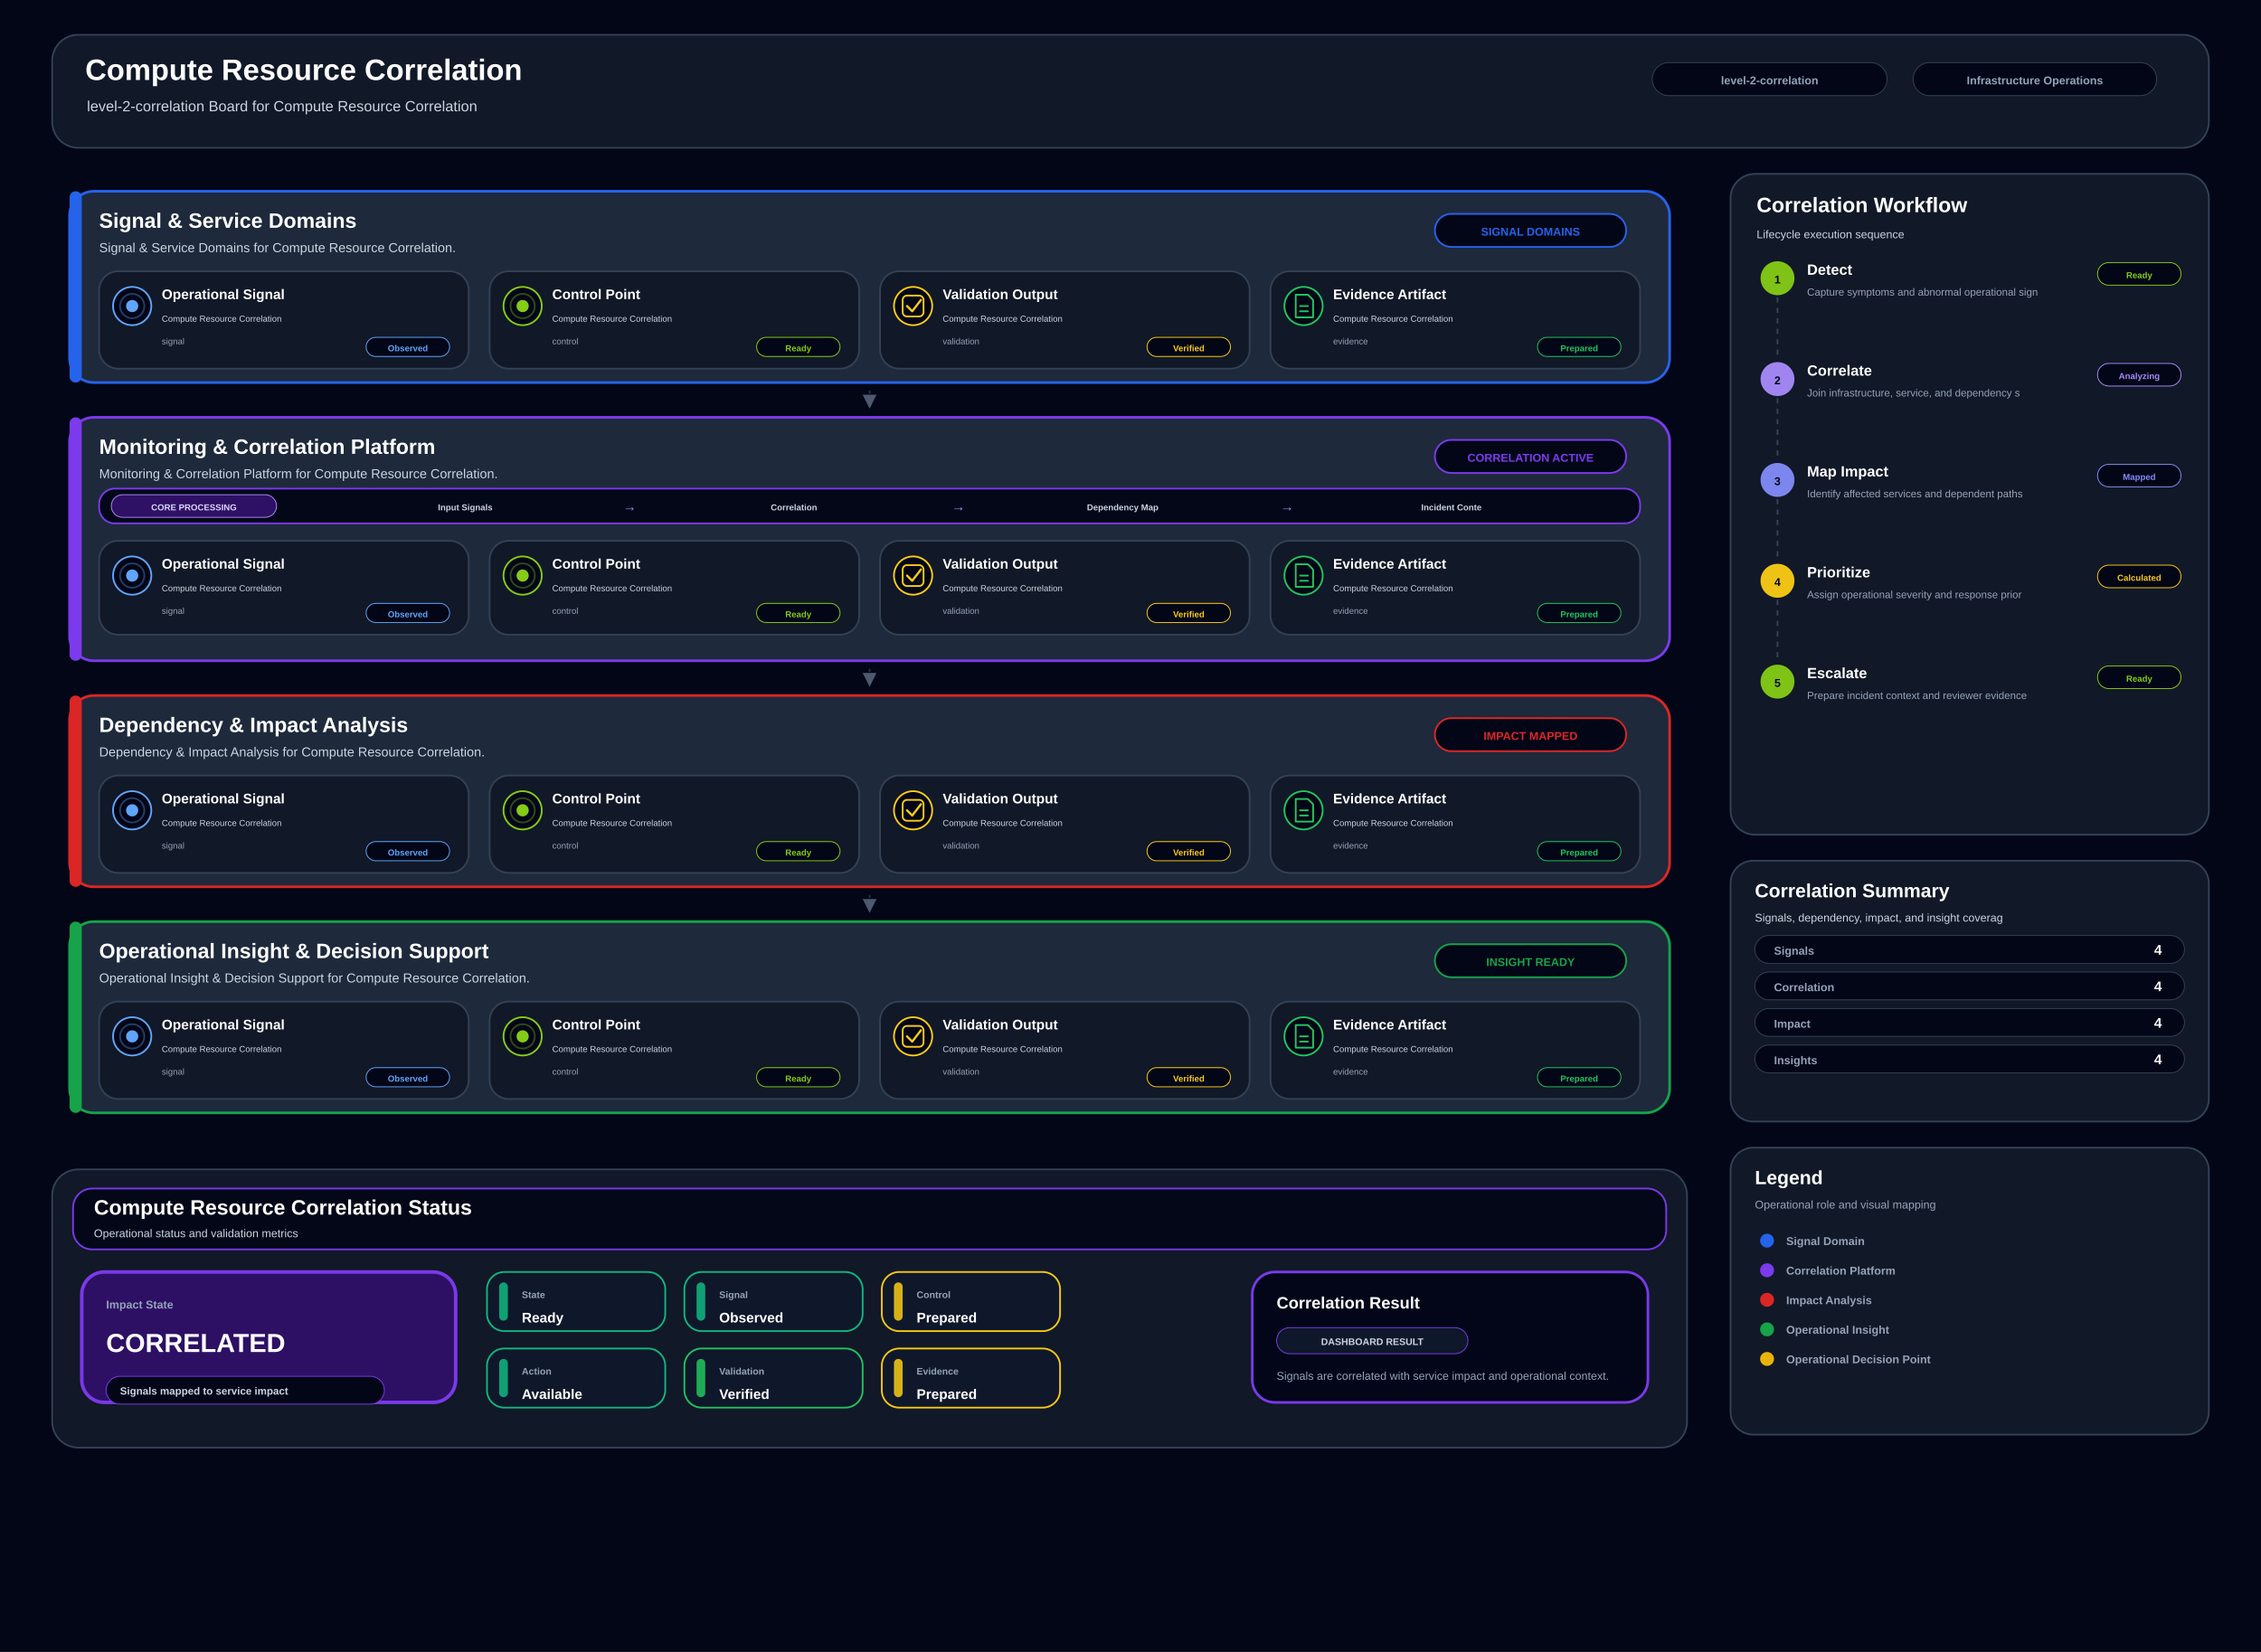
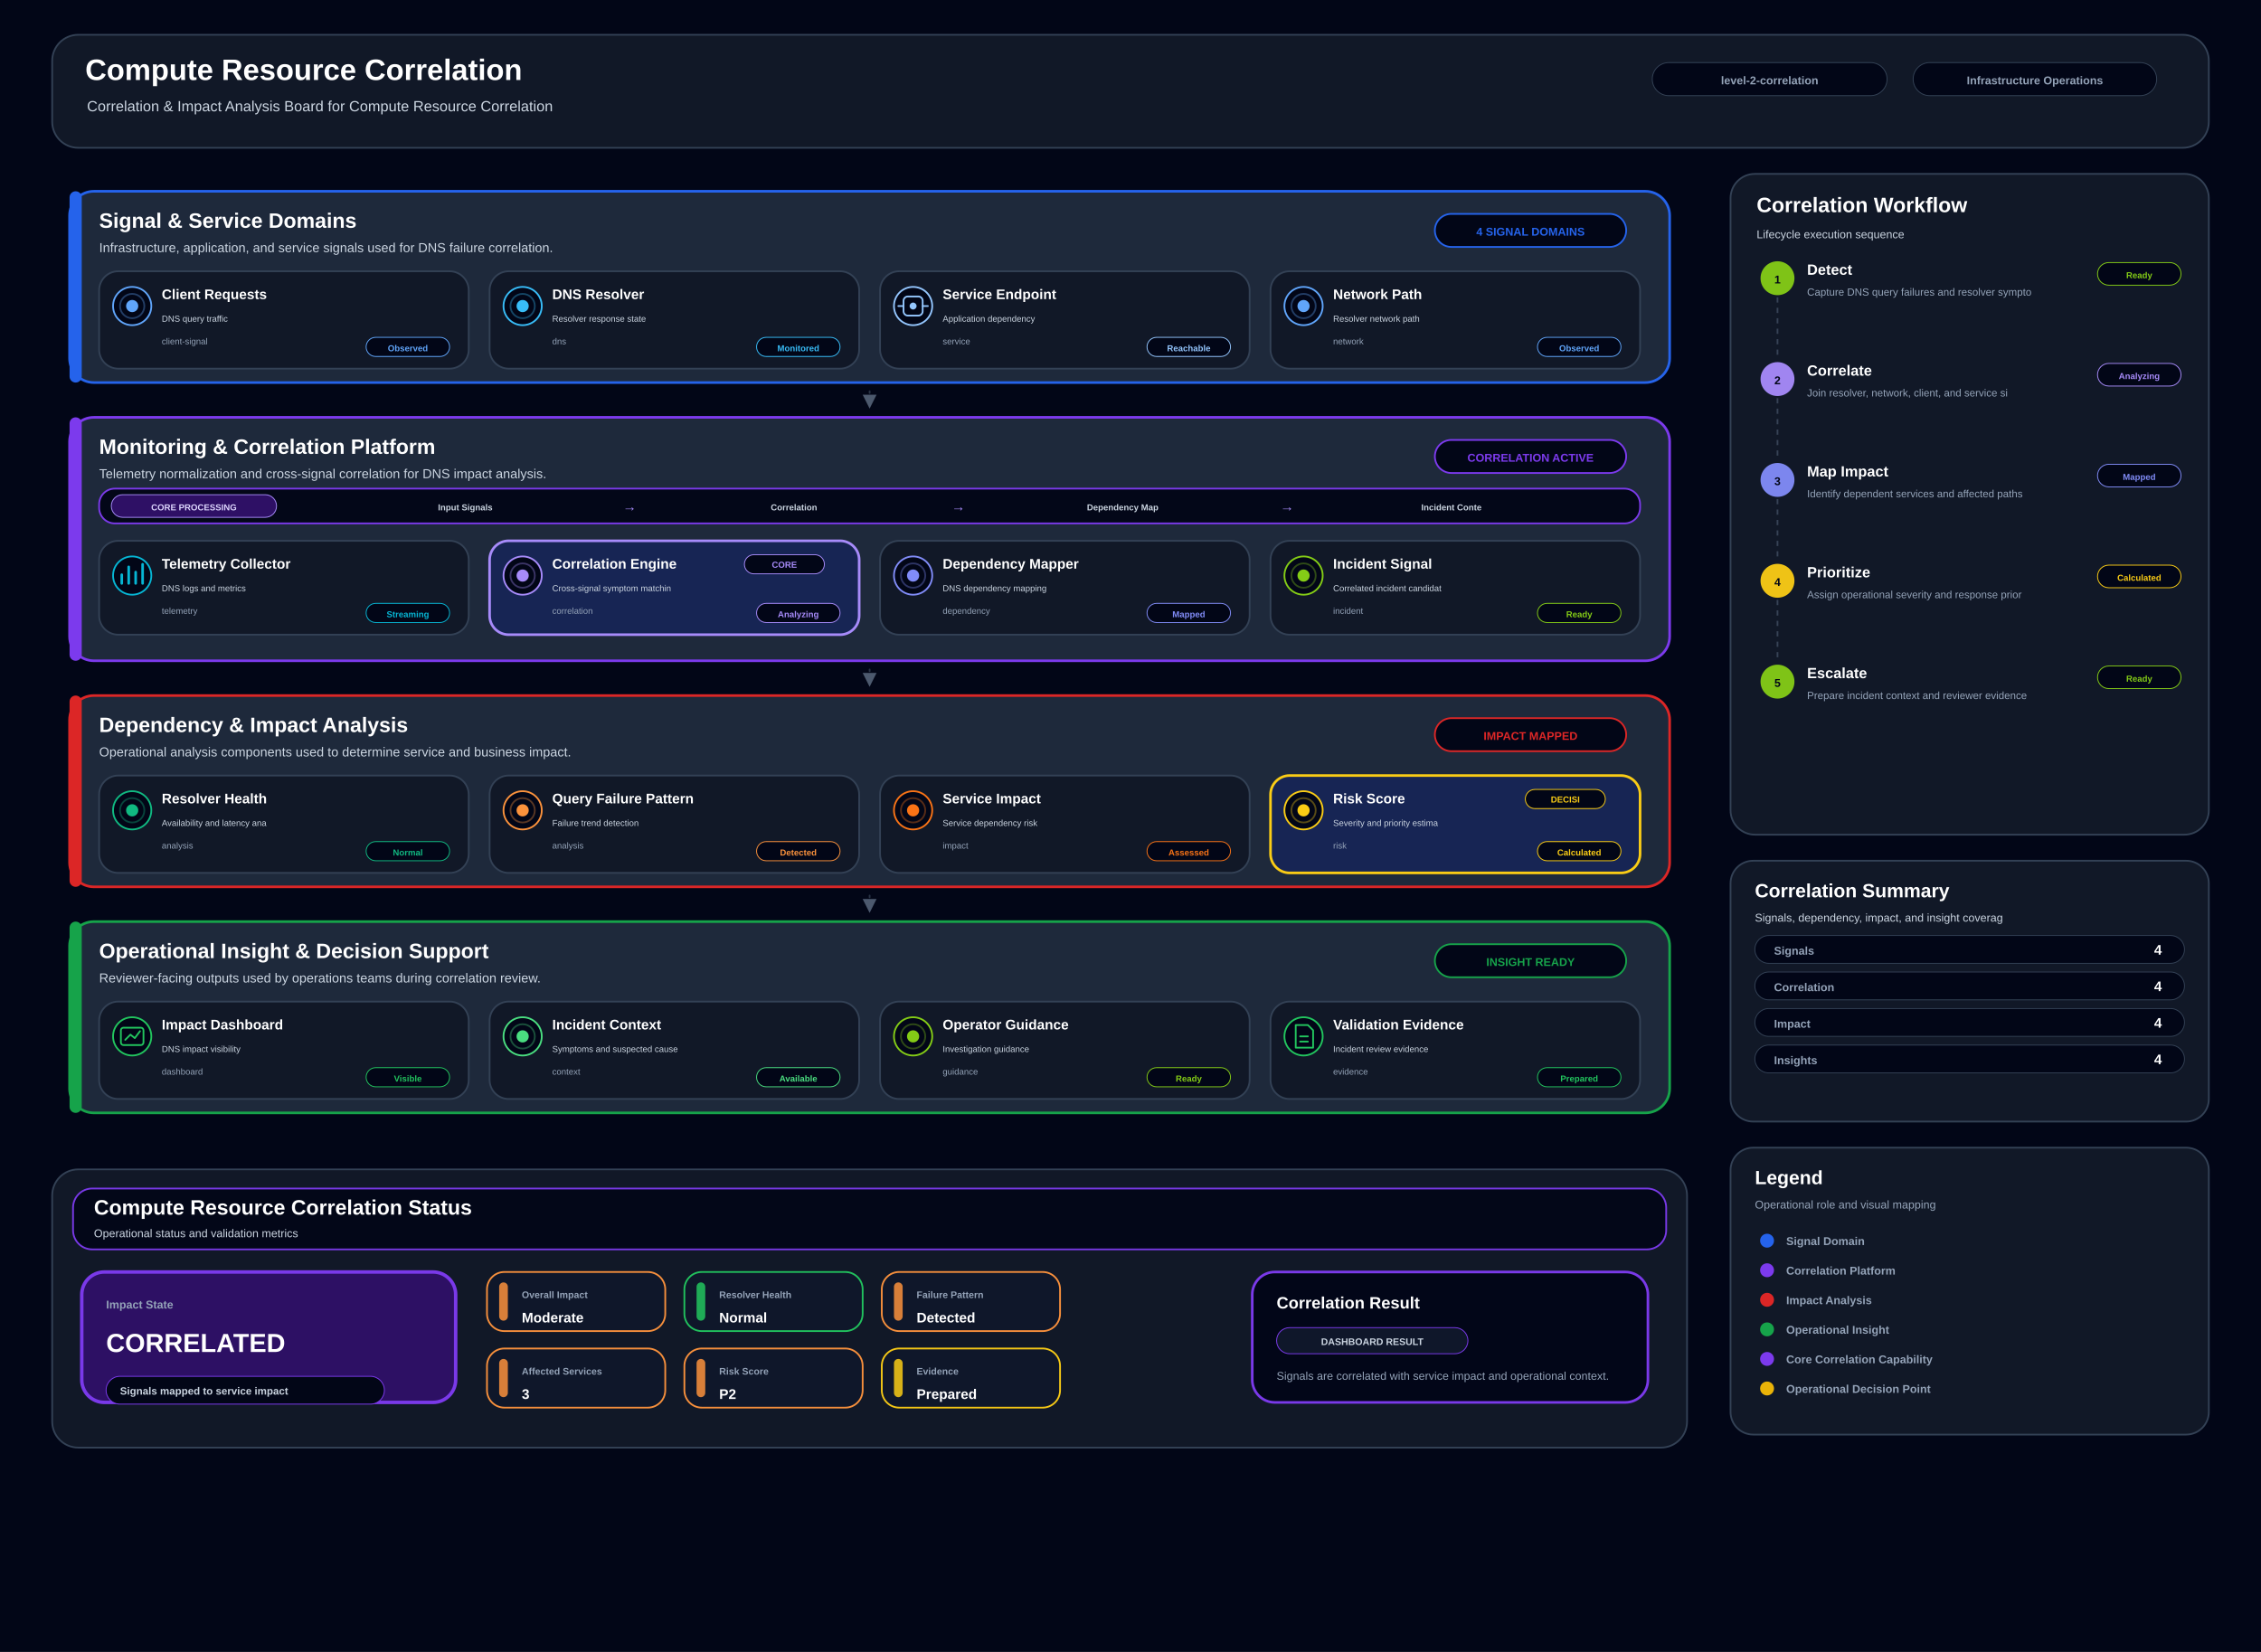
<svg xmlns="http://www.w3.org/2000/svg" width="2600" height="1900" viewBox="0 0 2600 1900" font-family="Arial, Helvetica, sans-serif">
  <style>text { font-family: Arial, Helvetica, sans-serif; letter-spacing: normal; word-spacing: normal; text-rendering: optimizeLegibility; font-kerning: normal; }</style>
  <style>text { font-family: Arial, Helvetica, sans-serif; letter-spacing: normal; word-spacing: normal; text-rendering: optimizeLegibility; font-kerning: normal; }</style>
  <rect width="2600" height="1900" fill="#020617" />
  <rect x="60" y="40" width="2480" height="130" rx="30" fill="#111827" stroke="#334155" stroke-width="2" />
  <text x="98" y="92" fill="#ffffff" font-size="34" font-weight="bold">Compute Resource Correlation</text>
-   <text x="100" y="128" fill="#cbd5e1" font-size="17">level-2-correlation Board for Compute Resource Correlation</text>
+   <text x="100" y="128" fill="#cbd5e1" font-size="17">Correlation &amp; Impact Analysis Board for Compute Resource Correlation</text>
  <rect x="1900" y="72" width="270" height="38" rx="19" fill="#020617" stroke="#334155" stroke-width="1" />
  <text x="2035" y="97" fill="#94a3b8" font-size="13" text-anchor="middle" font-weight="bold">level-2-correlation</text>
  <rect x="2200" y="72" width="280" height="38" rx="19" fill="#020617" stroke="#334155" stroke-width="1" />
  <text x="2340" y="97" fill="#94a3b8" font-size="13" text-anchor="middle" font-weight="bold">Infrastructure Operations</text>
  <rect x="80" y="220" width="1840" height="220" rx="28" fill="#1e293b" stroke="#2563eb" stroke-width="3" />
  <rect x="80" y="220" width="14" height="220" rx="7" fill="#2563eb" />
  <text x="114" y="262" fill="#ffffff" font-size="24" font-weight="bold">Signal &amp; Service Domains</text>
-   <text x="114" y="290" fill="#cbd5e1" font-size="15">Signal &amp; Service Domains for Compute Resource Correlation.</text>
+   <text x="114" y="290" fill="#cbd5e1" font-size="15">Infrastructure, application, and service signals used for DNS failure correlation.</text>
  <rect x="1650" y="246" width="220" height="38" rx="19" fill="#020617" stroke="#2563eb" stroke-width="2" />
-   <text x="1760" y="271" fill="#2563eb" font-size="13" text-anchor="middle" font-weight="bold">SIGNAL DOMAINS</text>
+   <text x="1760" y="271" fill="#2563eb" font-size="13" text-anchor="middle" font-weight="bold">4 SIGNAL DOMAINS</text>
  <rect x="114" y="312" width="425" height="112" rx="22" fill="#111827" stroke="#334155" stroke-width="2" />
  <circle cx="152" cy="352" r="22" fill="#020617" stroke="#60a5fa" stroke-width="2" />
  <circle cx="152" cy="352" r="7" fill="#60a5fa" />
  <circle cx="152" cy="352" r="14" fill="none" stroke="#60a5fa" stroke-width="2" opacity="0.35" />
-   <text x="186" y="344" fill="#ffffff" font-size="16" font-weight="bold">Operational Signal</text>
-   <text x="186" y="370" fill="#cbd5e1" font-size="10">Compute Resource Correlation</text>
-   <text x="186" y="396" fill="#94a3b8" font-size="10">signal</text>
+   <text x="186" y="344" fill="#ffffff" font-size="16" font-weight="bold">Client Requests</text>
+   <text x="186" y="370" fill="#cbd5e1" font-size="10">DNS query traffic</text>
+   <text x="186" y="396" fill="#94a3b8" font-size="10">client-signal</text>
  <rect x="421" y="388" width="96" height="22" rx="11" fill="#020617" stroke="#60a5fa" stroke-width="1" />
  <text x="469" y="404" fill="#60a5fa" font-size="10" text-anchor="middle" font-weight="bold">Observed</text>
  <rect x="563" y="312" width="425" height="112" rx="22" fill="#111827" stroke="#334155" stroke-width="2" />
-   <circle cx="601" cy="352" r="22" fill="#020617" stroke="#84cc16" stroke-width="2" />
-   <circle cx="601" cy="352" r="7" fill="#84cc16" />
-   <circle cx="601" cy="352" r="14" fill="none" stroke="#84cc16" stroke-width="2" opacity="0.35" />
-   <text x="635" y="344" fill="#ffffff" font-size="16" font-weight="bold">Control Point</text>
-   <text x="635" y="370" fill="#cbd5e1" font-size="10">Compute Resource Correlation</text>
-   <text x="635" y="396" fill="#94a3b8" font-size="10">control</text>
-   <rect x="870" y="388" width="96" height="22" rx="11" fill="#020617" stroke="#84cc16" stroke-width="1" />
-   <text x="918" y="404" fill="#84cc16" font-size="10" text-anchor="middle" font-weight="bold">Ready</text>
+   <circle cx="601" cy="352" r="22" fill="#020617" stroke="#38bdf8" stroke-width="2" />
+   <circle cx="601" cy="352" r="7" fill="#38bdf8" />
+   <circle cx="601" cy="352" r="14" fill="none" stroke="#38bdf8" stroke-width="2" opacity="0.35" />
+   <text x="635" y="344" fill="#ffffff" font-size="16" font-weight="bold">DNS Resolver</text>
+   <text x="635" y="370" fill="#cbd5e1" font-size="10">Resolver response state</text>
+   <text x="635" y="396" fill="#94a3b8" font-size="10">dns</text>
+   <rect x="870" y="388" width="96" height="22" rx="11" fill="#020617" stroke="#38bdf8" stroke-width="1" />
+   <text x="918" y="404" fill="#38bdf8" font-size="10" text-anchor="middle" font-weight="bold">Monitored</text>
  <rect x="1012" y="312" width="425" height="112" rx="22" fill="#111827" stroke="#334155" stroke-width="2" />
-   <circle cx="1050" cy="352" r="22" fill="#020617" stroke="#facc15" stroke-width="2" />
-   <rect x="1038" y="340" width="24" height="24" rx="5" fill="none" stroke="#facc15" stroke-width="2" />
-   <polyline points="1043,352 1049,358 1059,345" fill="none" stroke="#facc15" stroke-width="2.5" stroke-linecap="round" stroke-linejoin="round" />
-   <text x="1084" y="344" fill="#ffffff" font-size="16" font-weight="bold">Validation Output</text>
-   <text x="1084" y="370" fill="#cbd5e1" font-size="10">Compute Resource Correlation</text>
-   <text x="1084" y="396" fill="#94a3b8" font-size="10">validation</text>
-   <rect x="1319" y="388" width="96" height="22" rx="11" fill="#020617" stroke="#facc15" stroke-width="1" />
-   <text x="1367" y="404" fill="#facc15" font-size="10" text-anchor="middle" font-weight="bold">Verified</text>
+   <circle cx="1050" cy="352" r="22" fill="#020617" stroke="#93c5fd" stroke-width="2" />
+   <rect x="1039" y="341" width="22" height="22" rx="5" fill="none" stroke="#93c5fd" stroke-width="2" />
+   <circle cx="1050" cy="352" r="4" fill="#93c5fd" />
+   <line x1="1033" y1="352" x2="1039" y2="352" stroke="#93c5fd" stroke-width="2" stroke-linecap="round" />
+   <line x1="1061" y1="352" x2="1067" y2="352" stroke="#93c5fd" stroke-width="2" stroke-linecap="round" />
+   <text x="1084" y="344" fill="#ffffff" font-size="16" font-weight="bold">Service Endpoint</text>
+   <text x="1084" y="370" fill="#cbd5e1" font-size="10">Application dependency</text>
+   <text x="1084" y="396" fill="#94a3b8" font-size="10">service</text>
+   <rect x="1319" y="388" width="96" height="22" rx="11" fill="#020617" stroke="#93c5fd" stroke-width="1" />
+   <text x="1367" y="404" fill="#93c5fd" font-size="10" text-anchor="middle" font-weight="bold">Reachable</text>
  <rect x="1461" y="312" width="425" height="112" rx="22" fill="#111827" stroke="#334155" stroke-width="2" />
-   <circle cx="1499" cy="352" r="22" fill="#020617" stroke="#22c55e" stroke-width="2" />
-   <polygon points="1490,339 1504,339 1510,345 1510,365 1490,365" fill="none" stroke="#22c55e" stroke-width="2" stroke-linejoin="round" />
-   <line x1="1495" y1="352" x2="1504" y2="352" stroke="#22c55e" stroke-width="2" stroke-linecap="round" />
-   <line x1="1495" y1="358" x2="1504" y2="358" stroke="#22c55e" stroke-width="2" stroke-linecap="round" />
-   <text x="1533" y="344" fill="#ffffff" font-size="16" font-weight="bold">Evidence Artifact</text>
-   <text x="1533" y="370" fill="#cbd5e1" font-size="10">Compute Resource Correlation</text>
-   <text x="1533" y="396" fill="#94a3b8" font-size="10">evidence</text>
-   <rect x="1768" y="388" width="96" height="22" rx="11" fill="#020617" stroke="#22c55e" stroke-width="1" />
-   <text x="1816" y="404" fill="#22c55e" font-size="10" text-anchor="middle" font-weight="bold">Prepared</text>
+   <circle cx="1499" cy="352" r="22" fill="#020617" stroke="#60a5fa" stroke-width="2" />
+   <circle cx="1499" cy="352" r="7" fill="#60a5fa" />
+   <circle cx="1499" cy="352" r="14" fill="none" stroke="#60a5fa" stroke-width="2" opacity="0.35" />
+   <text x="1533" y="344" fill="#ffffff" font-size="16" font-weight="bold">Network Path</text>
+   <text x="1533" y="370" fill="#cbd5e1" font-size="10">Resolver network path</text>
+   <text x="1533" y="396" fill="#94a3b8" font-size="10">network</text>
+   <rect x="1768" y="388" width="96" height="22" rx="11" fill="#020617" stroke="#60a5fa" stroke-width="1" />
+   <text x="1816" y="404" fill="#60a5fa" font-size="10" text-anchor="middle" font-weight="bold">Observed</text>
  <rect x="80" y="480" width="1840" height="280" rx="28" fill="#1e293b" stroke="#7c3aed" stroke-width="3" />
  <rect x="80" y="480" width="14" height="280" rx="7" fill="#7c3aed" />
  <text x="114" y="522" fill="#ffffff" font-size="24" font-weight="bold">Monitoring &amp; Correlation Platform</text>
-   <text x="114" y="550" fill="#cbd5e1" font-size="15">Monitoring &amp; Correlation Platform for Compute Resource Correlation.</text>
+   <text x="114" y="550" fill="#cbd5e1" font-size="15">Telemetry normalization and cross-signal correlation for DNS impact analysis.</text>
  <rect x="1650" y="506" width="220" height="38" rx="19" fill="#020617" stroke="#7c3aed" stroke-width="2" />
  <text x="1760" y="531" fill="#7c3aed" font-size="13" text-anchor="middle" font-weight="bold">CORRELATION ACTIVE</text>
  <rect x="114" y="562" width="1772" height="40" rx="18" fill="#020617" stroke="#7c3aed" stroke-width="2" opacity="0.98" />
  <rect x="128" y="569" width="190" height="26" rx="13" fill="#2e1065" stroke="#a78bfa" stroke-width="1" />
  <text x="223.0" y="587" fill="#ddd6fe" font-size="10" text-anchor="middle" font-weight="bold">CORE PROCESSING</text>
  <text x="535.0" y="587" fill="#cbd5e1" font-size="10" text-anchor="middle" font-weight="bold">Input Signals</text>
  <text x="724.0" y="588" fill="#a78bfa" font-size="16" text-anchor="middle" font-weight="bold">→</text>
  <text x="913.0" y="587" fill="#cbd5e1" font-size="10" text-anchor="middle" font-weight="bold">Correlation</text>
  <text x="1102.0" y="588" fill="#a78bfa" font-size="16" text-anchor="middle" font-weight="bold">→</text>
  <text x="1291.0" y="587" fill="#cbd5e1" font-size="10" text-anchor="middle" font-weight="bold">Dependency Map</text>
  <text x="1480.0" y="588" fill="#a78bfa" font-size="16" text-anchor="middle" font-weight="bold">→</text>
  <text x="1669.0" y="587" fill="#cbd5e1" font-size="10" text-anchor="middle" font-weight="bold">Incident Conte</text>
  <rect x="114" y="622" width="425" height="108" rx="22" fill="#111827" stroke="#334155" stroke-width="2" />
-   <circle cx="152" cy="662" r="22" fill="#020617" stroke="#60a5fa" stroke-width="2" />
-   <circle cx="152" cy="662" r="7" fill="#60a5fa" />
-   <circle cx="152" cy="662" r="14" fill="none" stroke="#60a5fa" stroke-width="2" opacity="0.35" />
-   <text x="186" y="654" fill="#ffffff" font-size="16" font-weight="bold">Operational Signal</text>
-   <text x="186" y="680" fill="#cbd5e1" font-size="10">Compute Resource Correlation</text>
-   <text x="186" y="706" fill="#94a3b8" font-size="10">signal</text>
-   <rect x="421" y="694" width="96" height="22" rx="11" fill="#020617" stroke="#60a5fa" stroke-width="1" />
-   <text x="469" y="710" fill="#60a5fa" font-size="10" text-anchor="middle" font-weight="bold">Observed</text>
-   <rect x="563" y="622" width="425" height="108" rx="22" fill="#111827" stroke="#334155" stroke-width="2" />
-   <circle cx="601" cy="662" r="22" fill="#020617" stroke="#84cc16" stroke-width="2" />
-   <circle cx="601" cy="662" r="7" fill="#84cc16" />
-   <circle cx="601" cy="662" r="14" fill="none" stroke="#84cc16" stroke-width="2" opacity="0.35" />
-   <text x="635" y="654" fill="#ffffff" font-size="16" font-weight="bold">Control Point</text>
-   <text x="635" y="680" fill="#cbd5e1" font-size="10">Compute Resource Correlation</text>
-   <text x="635" y="706" fill="#94a3b8" font-size="10">control</text>
-   <rect x="870" y="694" width="96" height="22" rx="11" fill="#020617" stroke="#84cc16" stroke-width="1" />
-   <text x="918" y="710" fill="#84cc16" font-size="10" text-anchor="middle" font-weight="bold">Ready</text>
+   <circle cx="152" cy="662" r="22" fill="#020617" stroke="#06b6d4" stroke-width="2" />
+   <line x1="140" y1="671" x2="140" y2="661" stroke="#06b6d4" stroke-width="3" stroke-linecap="round" />
+   <line x1="148" y1="671" x2="148" y2="652" stroke="#06b6d4" stroke-width="3" stroke-linecap="round" />
+   <line x1="156" y1="671" x2="156" y2="658" stroke="#06b6d4" stroke-width="3" stroke-linecap="round" />
+   <line x1="164" y1="671" x2="164" y2="649" stroke="#06b6d4" stroke-width="3" stroke-linecap="round" />
+   <text x="186" y="654" fill="#ffffff" font-size="16" font-weight="bold">Telemetry Collector</text>
+   <text x="186" y="680" fill="#cbd5e1" font-size="10">DNS logs and metrics</text>
+   <text x="186" y="706" fill="#94a3b8" font-size="10">telemetry</text>
+   <rect x="421" y="694" width="96" height="22" rx="11" fill="#020617" stroke="#06b6d4" stroke-width="1" />
+   <text x="469" y="710" fill="#06b6d4" font-size="10" text-anchor="middle" font-weight="bold">Streaming</text>
+   <rect x="563" y="622" width="425" height="108" rx="22" fill="#172554" stroke="#a78bfa" stroke-width="3" />
+   <circle cx="601" cy="662" r="22" fill="#020617" stroke="#a78bfa" stroke-width="2" />
+   <circle cx="601" cy="662" r="7" fill="#a78bfa" />
+   <circle cx="601" cy="662" r="14" fill="none" stroke="#a78bfa" stroke-width="2" opacity="0.35" />
+   <text x="635" y="654" fill="#ffffff" font-size="16" font-weight="bold">Correlation Engine</text>
+   <text x="635" y="680" fill="#cbd5e1" font-size="10">Cross-signal symptom matchin</text>
+   <text x="635" y="706" fill="#94a3b8" font-size="10">correlation</text>
+   <rect x="870" y="694" width="96" height="22" rx="11" fill="#020617" stroke="#a78bfa" stroke-width="1" />
+   <text x="918" y="710" fill="#a78bfa" font-size="10" text-anchor="middle" font-weight="bold">Analyzing</text>
+   <rect x="856" y="638" width="92" height="22" rx="11" fill="#020617" stroke="#a78bfa" stroke-width="1" />
+   <text x="902" y="653" fill="#a78bfa" font-size="10" text-anchor="middle" font-weight="bold">CORE</text>
  <rect x="1012" y="622" width="425" height="108" rx="22" fill="#111827" stroke="#334155" stroke-width="2" />
-   <circle cx="1050" cy="662" r="22" fill="#020617" stroke="#facc15" stroke-width="2" />
-   <rect x="1038" y="650" width="24" height="24" rx="5" fill="none" stroke="#facc15" stroke-width="2" />
-   <polyline points="1043,662 1049,668 1059,655" fill="none" stroke="#facc15" stroke-width="2.5" stroke-linecap="round" stroke-linejoin="round" />
-   <text x="1084" y="654" fill="#ffffff" font-size="16" font-weight="bold">Validation Output</text>
-   <text x="1084" y="680" fill="#cbd5e1" font-size="10">Compute Resource Correlation</text>
-   <text x="1084" y="706" fill="#94a3b8" font-size="10">validation</text>
-   <rect x="1319" y="694" width="96" height="22" rx="11" fill="#020617" stroke="#facc15" stroke-width="1" />
-   <text x="1367" y="710" fill="#facc15" font-size="10" text-anchor="middle" font-weight="bold">Verified</text>
+   <circle cx="1050" cy="662" r="22" fill="#020617" stroke="#818cf8" stroke-width="2" />
+   <circle cx="1050" cy="662" r="7" fill="#818cf8" />
+   <circle cx="1050" cy="662" r="14" fill="none" stroke="#818cf8" stroke-width="2" opacity="0.35" />
+   <text x="1084" y="654" fill="#ffffff" font-size="16" font-weight="bold">Dependency Mapper</text>
+   <text x="1084" y="680" fill="#cbd5e1" font-size="10">DNS dependency mapping</text>
+   <text x="1084" y="706" fill="#94a3b8" font-size="10">dependency</text>
+   <rect x="1319" y="694" width="96" height="22" rx="11" fill="#020617" stroke="#818cf8" stroke-width="1" />
+   <text x="1367" y="710" fill="#818cf8" font-size="10" text-anchor="middle" font-weight="bold">Mapped</text>
  <rect x="1461" y="622" width="425" height="108" rx="22" fill="#111827" stroke="#334155" stroke-width="2" />
-   <circle cx="1499" cy="662" r="22" fill="#020617" stroke="#22c55e" stroke-width="2" />
-   <polygon points="1490,649 1504,649 1510,655 1510,675 1490,675" fill="none" stroke="#22c55e" stroke-width="2" stroke-linejoin="round" />
-   <line x1="1495" y1="662" x2="1504" y2="662" stroke="#22c55e" stroke-width="2" stroke-linecap="round" />
-   <line x1="1495" y1="668" x2="1504" y2="668" stroke="#22c55e" stroke-width="2" stroke-linecap="round" />
-   <text x="1533" y="654" fill="#ffffff" font-size="16" font-weight="bold">Evidence Artifact</text>
-   <text x="1533" y="680" fill="#cbd5e1" font-size="10">Compute Resource Correlation</text>
-   <text x="1533" y="706" fill="#94a3b8" font-size="10">evidence</text>
-   <rect x="1768" y="694" width="96" height="22" rx="11" fill="#020617" stroke="#22c55e" stroke-width="1" />
-   <text x="1816" y="710" fill="#22c55e" font-size="10" text-anchor="middle" font-weight="bold">Prepared</text>
+   <circle cx="1499" cy="662" r="22" fill="#020617" stroke="#84cc16" stroke-width="2" />
+   <circle cx="1499" cy="662" r="7" fill="#84cc16" />
+   <circle cx="1499" cy="662" r="14" fill="none" stroke="#84cc16" stroke-width="2" opacity="0.35" />
+   <text x="1533" y="654" fill="#ffffff" font-size="16" font-weight="bold">Incident Signal</text>
+   <text x="1533" y="680" fill="#cbd5e1" font-size="10">Correlated incident candidat</text>
+   <text x="1533" y="706" fill="#94a3b8" font-size="10">incident</text>
+   <rect x="1768" y="694" width="96" height="22" rx="11" fill="#020617" stroke="#84cc16" stroke-width="1" />
+   <text x="1816" y="710" fill="#84cc16" font-size="10" text-anchor="middle" font-weight="bold">Ready</text>
  <rect x="80" y="800" width="1840" height="220" rx="28" fill="#1e293b" stroke="#dc2626" stroke-width="3" />
  <rect x="80" y="800" width="14" height="220" rx="7" fill="#dc2626" />
  <text x="114" y="842" fill="#ffffff" font-size="24" font-weight="bold">Dependency &amp; Impact Analysis</text>
-   <text x="114" y="870" fill="#cbd5e1" font-size="15">Dependency &amp; Impact Analysis for Compute Resource Correlation.</text>
+   <text x="114" y="870" fill="#cbd5e1" font-size="15">Operational analysis components used to determine service and business impact.</text>
  <rect x="1650" y="826" width="220" height="38" rx="19" fill="#020617" stroke="#dc2626" stroke-width="2" />
  <text x="1760" y="851" fill="#dc2626" font-size="13" text-anchor="middle" font-weight="bold">IMPACT MAPPED</text>
  <rect x="114" y="892" width="425" height="112" rx="22" fill="#111827" stroke="#334155" stroke-width="2" />
-   <circle cx="152" cy="932" r="22" fill="#020617" stroke="#60a5fa" stroke-width="2" />
-   <circle cx="152" cy="932" r="7" fill="#60a5fa" />
-   <circle cx="152" cy="932" r="14" fill="none" stroke="#60a5fa" stroke-width="2" opacity="0.35" />
-   <text x="186" y="924" fill="#ffffff" font-size="16" font-weight="bold">Operational Signal</text>
-   <text x="186" y="950" fill="#cbd5e1" font-size="10">Compute Resource Correlation</text>
-   <text x="186" y="976" fill="#94a3b8" font-size="10">signal</text>
-   <rect x="421" y="968" width="96" height="22" rx="11" fill="#020617" stroke="#60a5fa" stroke-width="1" />
-   <text x="469" y="984" fill="#60a5fa" font-size="10" text-anchor="middle" font-weight="bold">Observed</text>
+   <circle cx="152" cy="932" r="22" fill="#020617" stroke="#10b981" stroke-width="2" />
+   <circle cx="152" cy="932" r="7" fill="#10b981" />
+   <circle cx="152" cy="932" r="14" fill="none" stroke="#10b981" stroke-width="2" opacity="0.35" />
+   <text x="186" y="924" fill="#ffffff" font-size="16" font-weight="bold">Resolver Health</text>
+   <text x="186" y="950" fill="#cbd5e1" font-size="10">Availability and latency ana</text>
+   <text x="186" y="976" fill="#94a3b8" font-size="10">analysis</text>
+   <rect x="421" y="968" width="96" height="22" rx="11" fill="#020617" stroke="#10b981" stroke-width="1" />
+   <text x="469" y="984" fill="#10b981" font-size="10" text-anchor="middle" font-weight="bold">Normal</text>
  <rect x="563" y="892" width="425" height="112" rx="22" fill="#111827" stroke="#334155" stroke-width="2" />
-   <circle cx="601" cy="932" r="22" fill="#020617" stroke="#84cc16" stroke-width="2" />
-   <circle cx="601" cy="932" r="7" fill="#84cc16" />
-   <circle cx="601" cy="932" r="14" fill="none" stroke="#84cc16" stroke-width="2" opacity="0.35" />
-   <text x="635" y="924" fill="#ffffff" font-size="16" font-weight="bold">Control Point</text>
-   <text x="635" y="950" fill="#cbd5e1" font-size="10">Compute Resource Correlation</text>
-   <text x="635" y="976" fill="#94a3b8" font-size="10">control</text>
-   <rect x="870" y="968" width="96" height="22" rx="11" fill="#020617" stroke="#84cc16" stroke-width="1" />
-   <text x="918" y="984" fill="#84cc16" font-size="10" text-anchor="middle" font-weight="bold">Ready</text>
+   <circle cx="601" cy="932" r="22" fill="#020617" stroke="#fb923c" stroke-width="2" />
+   <circle cx="601" cy="932" r="7" fill="#fb923c" />
+   <circle cx="601" cy="932" r="14" fill="none" stroke="#fb923c" stroke-width="2" opacity="0.35" />
+   <text x="635" y="924" fill="#ffffff" font-size="16" font-weight="bold">Query Failure Pattern</text>
+   <text x="635" y="950" fill="#cbd5e1" font-size="10">Failure trend detection</text>
+   <text x="635" y="976" fill="#94a3b8" font-size="10">analysis</text>
+   <rect x="870" y="968" width="96" height="22" rx="11" fill="#020617" stroke="#fb923c" stroke-width="1" />
+   <text x="918" y="984" fill="#fb923c" font-size="10" text-anchor="middle" font-weight="bold">Detected</text>
  <rect x="1012" y="892" width="425" height="112" rx="22" fill="#111827" stroke="#334155" stroke-width="2" />
-   <circle cx="1050" cy="932" r="22" fill="#020617" stroke="#facc15" stroke-width="2" />
-   <rect x="1038" y="920" width="24" height="24" rx="5" fill="none" stroke="#facc15" stroke-width="2" />
-   <polyline points="1043,932 1049,938 1059,925" fill="none" stroke="#facc15" stroke-width="2.5" stroke-linecap="round" stroke-linejoin="round" />
-   <text x="1084" y="924" fill="#ffffff" font-size="16" font-weight="bold">Validation Output</text>
-   <text x="1084" y="950" fill="#cbd5e1" font-size="10">Compute Resource Correlation</text>
-   <text x="1084" y="976" fill="#94a3b8" font-size="10">validation</text>
-   <rect x="1319" y="968" width="96" height="22" rx="11" fill="#020617" stroke="#facc15" stroke-width="1" />
-   <text x="1367" y="984" fill="#facc15" font-size="10" text-anchor="middle" font-weight="bold">Verified</text>
-   <rect x="1461" y="892" width="425" height="112" rx="22" fill="#111827" stroke="#334155" stroke-width="2" />
-   <circle cx="1499" cy="932" r="22" fill="#020617" stroke="#22c55e" stroke-width="2" />
-   <polygon points="1490,919 1504,919 1510,925 1510,945 1490,945" fill="none" stroke="#22c55e" stroke-width="2" stroke-linejoin="round" />
-   <line x1="1495" y1="932" x2="1504" y2="932" stroke="#22c55e" stroke-width="2" stroke-linecap="round" />
-   <line x1="1495" y1="938" x2="1504" y2="938" stroke="#22c55e" stroke-width="2" stroke-linecap="round" />
-   <text x="1533" y="924" fill="#ffffff" font-size="16" font-weight="bold">Evidence Artifact</text>
-   <text x="1533" y="950" fill="#cbd5e1" font-size="10">Compute Resource Correlation</text>
-   <text x="1533" y="976" fill="#94a3b8" font-size="10">evidence</text>
-   <rect x="1768" y="968" width="96" height="22" rx="11" fill="#020617" stroke="#22c55e" stroke-width="1" />
-   <text x="1816" y="984" fill="#22c55e" font-size="10" text-anchor="middle" font-weight="bold">Prepared</text>
+   <circle cx="1050" cy="932" r="22" fill="#020617" stroke="#f97316" stroke-width="2" />
+   <circle cx="1050" cy="932" r="7" fill="#f97316" />
+   <circle cx="1050" cy="932" r="14" fill="none" stroke="#f97316" stroke-width="2" opacity="0.35" />
+   <text x="1084" y="924" fill="#ffffff" font-size="16" font-weight="bold">Service Impact</text>
+   <text x="1084" y="950" fill="#cbd5e1" font-size="10">Service dependency risk</text>
+   <text x="1084" y="976" fill="#94a3b8" font-size="10">impact</text>
+   <rect x="1319" y="968" width="96" height="22" rx="11" fill="#020617" stroke="#f97316" stroke-width="1" />
+   <text x="1367" y="984" fill="#f97316" font-size="10" text-anchor="middle" font-weight="bold">Assessed</text>
+   <rect x="1461" y="892" width="425" height="112" rx="22" fill="#172554" stroke="#facc15" stroke-width="3" />
+   <circle cx="1499" cy="932" r="22" fill="#020617" stroke="#facc15" stroke-width="2" />
+   <circle cx="1499" cy="932" r="7" fill="#facc15" />
+   <circle cx="1499" cy="932" r="14" fill="none" stroke="#facc15" stroke-width="2" opacity="0.35" />
+   <text x="1533" y="924" fill="#ffffff" font-size="16" font-weight="bold">Risk Score</text>
+   <text x="1533" y="950" fill="#cbd5e1" font-size="10">Severity and priority estima</text>
+   <text x="1533" y="976" fill="#94a3b8" font-size="10">risk</text>
+   <rect x="1768" y="968" width="96" height="22" rx="11" fill="#020617" stroke="#facc15" stroke-width="1" />
+   <text x="1816" y="984" fill="#facc15" font-size="10" text-anchor="middle" font-weight="bold">Calculated</text>
+   <rect x="1754" y="908" width="92" height="22" rx="11" fill="#020617" stroke="#facc15" stroke-width="1" />
+   <text x="1800" y="923" fill="#facc15" font-size="10" text-anchor="middle" font-weight="bold">DECISI</text>
  <rect x="80" y="1060" width="1840" height="220" rx="28" fill="#1e293b" stroke="#16a34a" stroke-width="3" />
  <rect x="80" y="1060" width="14" height="220" rx="7" fill="#16a34a" />
  <text x="114" y="1102" fill="#ffffff" font-size="24" font-weight="bold">Operational Insight &amp; Decision Support</text>
-   <text x="114" y="1130" fill="#cbd5e1" font-size="15">Operational Insight &amp; Decision Support for Compute Resource Correlation.</text>
+   <text x="114" y="1130" fill="#cbd5e1" font-size="15">Reviewer-facing outputs used by operations teams during correlation review.</text>
  <rect x="1650" y="1086" width="220" height="38" rx="19" fill="#020617" stroke="#16a34a" stroke-width="2" />
  <text x="1760" y="1111" fill="#16a34a" font-size="13" text-anchor="middle" font-weight="bold">INSIGHT READY</text>
  <rect x="114" y="1152" width="425" height="112" rx="22" fill="#111827" stroke="#334155" stroke-width="2" />
-   <circle cx="152" cy="1192" r="22" fill="#020617" stroke="#60a5fa" stroke-width="2" />
-   <circle cx="152" cy="1192" r="7" fill="#60a5fa" />
-   <circle cx="152" cy="1192" r="14" fill="none" stroke="#60a5fa" stroke-width="2" opacity="0.35" />
-   <text x="186" y="1184" fill="#ffffff" font-size="16" font-weight="bold">Operational Signal</text>
-   <text x="186" y="1210" fill="#cbd5e1" font-size="10">Compute Resource Correlation</text>
-   <text x="186" y="1236" fill="#94a3b8" font-size="10">signal</text>
-   <rect x="421" y="1228" width="96" height="22" rx="11" fill="#020617" stroke="#60a5fa" stroke-width="1" />
-   <text x="469" y="1244" fill="#60a5fa" font-size="10" text-anchor="middle" font-weight="bold">Observed</text>
+   <circle cx="152" cy="1192" r="22" fill="#020617" stroke="#22c55e" stroke-width="2" />
+   <rect x="139" y="1182" width="26" height="20" rx="3" fill="none" stroke="#22c55e" stroke-width="2" />
+   <polyline points="144,1196 150,1190 155,1194 161,1186" fill="none" stroke="#22c55e" stroke-width="2" stroke-linecap="round" stroke-linejoin="round" />
+   <text x="186" y="1184" fill="#ffffff" font-size="16" font-weight="bold">Impact Dashboard</text>
+   <text x="186" y="1210" fill="#cbd5e1" font-size="10">DNS impact visibility</text>
+   <text x="186" y="1236" fill="#94a3b8" font-size="10">dashboard</text>
+   <rect x="421" y="1228" width="96" height="22" rx="11" fill="#020617" stroke="#22c55e" stroke-width="1" />
+   <text x="469" y="1244" fill="#22c55e" font-size="10" text-anchor="middle" font-weight="bold">Visible</text>
  <rect x="563" y="1152" width="425" height="112" rx="22" fill="#111827" stroke="#334155" stroke-width="2" />
-   <circle cx="601" cy="1192" r="22" fill="#020617" stroke="#84cc16" stroke-width="2" />
-   <circle cx="601" cy="1192" r="7" fill="#84cc16" />
-   <circle cx="601" cy="1192" r="14" fill="none" stroke="#84cc16" stroke-width="2" opacity="0.35" />
-   <text x="635" y="1184" fill="#ffffff" font-size="16" font-weight="bold">Control Point</text>
-   <text x="635" y="1210" fill="#cbd5e1" font-size="10">Compute Resource Correlation</text>
-   <text x="635" y="1236" fill="#94a3b8" font-size="10">control</text>
-   <rect x="870" y="1228" width="96" height="22" rx="11" fill="#020617" stroke="#84cc16" stroke-width="1" />
-   <text x="918" y="1244" fill="#84cc16" font-size="10" text-anchor="middle" font-weight="bold">Ready</text>
+   <circle cx="601" cy="1192" r="22" fill="#020617" stroke="#4ade80" stroke-width="2" />
+   <circle cx="601" cy="1192" r="7" fill="#4ade80" />
+   <circle cx="601" cy="1192" r="14" fill="none" stroke="#4ade80" stroke-width="2" opacity="0.35" />
+   <text x="635" y="1184" fill="#ffffff" font-size="16" font-weight="bold">Incident Context</text>
+   <text x="635" y="1210" fill="#cbd5e1" font-size="10">Symptoms and suspected cause</text>
+   <text x="635" y="1236" fill="#94a3b8" font-size="10">context</text>
+   <rect x="870" y="1228" width="96" height="22" rx="11" fill="#020617" stroke="#4ade80" stroke-width="1" />
+   <text x="918" y="1244" fill="#4ade80" font-size="10" text-anchor="middle" font-weight="bold">Available</text>
  <rect x="1012" y="1152" width="425" height="112" rx="22" fill="#111827" stroke="#334155" stroke-width="2" />
-   <circle cx="1050" cy="1192" r="22" fill="#020617" stroke="#facc15" stroke-width="2" />
-   <rect x="1038" y="1180" width="24" height="24" rx="5" fill="none" stroke="#facc15" stroke-width="2" />
-   <polyline points="1043,1192 1049,1198 1059,1185" fill="none" stroke="#facc15" stroke-width="2.5" stroke-linecap="round" stroke-linejoin="round" />
-   <text x="1084" y="1184" fill="#ffffff" font-size="16" font-weight="bold">Validation Output</text>
-   <text x="1084" y="1210" fill="#cbd5e1" font-size="10">Compute Resource Correlation</text>
-   <text x="1084" y="1236" fill="#94a3b8" font-size="10">validation</text>
-   <rect x="1319" y="1228" width="96" height="22" rx="11" fill="#020617" stroke="#facc15" stroke-width="1" />
-   <text x="1367" y="1244" fill="#facc15" font-size="10" text-anchor="middle" font-weight="bold">Verified</text>
+   <circle cx="1050" cy="1192" r="22" fill="#020617" stroke="#84cc16" stroke-width="2" />
+   <circle cx="1050" cy="1192" r="7" fill="#84cc16" />
+   <circle cx="1050" cy="1192" r="14" fill="none" stroke="#84cc16" stroke-width="2" opacity="0.35" />
+   <text x="1084" y="1184" fill="#ffffff" font-size="16" font-weight="bold">Operator Guidance</text>
+   <text x="1084" y="1210" fill="#cbd5e1" font-size="10">Investigation guidance</text>
+   <text x="1084" y="1236" fill="#94a3b8" font-size="10">guidance</text>
+   <rect x="1319" y="1228" width="96" height="22" rx="11" fill="#020617" stroke="#84cc16" stroke-width="1" />
+   <text x="1367" y="1244" fill="#84cc16" font-size="10" text-anchor="middle" font-weight="bold">Ready</text>
  <rect x="1461" y="1152" width="425" height="112" rx="22" fill="#111827" stroke="#334155" stroke-width="2" />
  <circle cx="1499" cy="1192" r="22" fill="#020617" stroke="#22c55e" stroke-width="2" />
  <polygon points="1490,1179 1504,1179 1510,1185 1510,1205 1490,1205" fill="none" stroke="#22c55e" stroke-width="2" stroke-linejoin="round" />
  <line x1="1495" y1="1192" x2="1504" y2="1192" stroke="#22c55e" stroke-width="2" stroke-linecap="round" />
  <line x1="1495" y1="1198" x2="1504" y2="1198" stroke="#22c55e" stroke-width="2" stroke-linecap="round" />
-   <text x="1533" y="1184" fill="#ffffff" font-size="16" font-weight="bold">Evidence Artifact</text>
-   <text x="1533" y="1210" fill="#cbd5e1" font-size="10">Compute Resource Correlation</text>
+   <text x="1533" y="1184" fill="#ffffff" font-size="16" font-weight="bold">Validation Evidence</text>
+   <text x="1533" y="1210" fill="#cbd5e1" font-size="10">Incident review evidence</text>
  <text x="1533" y="1236" fill="#94a3b8" font-size="10">evidence</text>
  <rect x="1768" y="1228" width="96" height="22" rx="11" fill="#020617" stroke="#22c55e" stroke-width="1" />
  <text x="1816" y="1244" fill="#22c55e" font-size="10" text-anchor="middle" font-weight="bold">Prepared</text>
  <line x1="1000.0" y1="450" x2="1000.0" y2="452" stroke="#475569" stroke-width="2" stroke-linecap="round" stroke-dasharray="8 8" opacity="0.55" />
  <polygon points="992.0,454 1008.0,454 1000.0,470" fill="#64748b" opacity="0.75" />
  <line x1="1000.0" y1="770" x2="1000.0" y2="772" stroke="#475569" stroke-width="2" stroke-linecap="round" stroke-dasharray="8 8" opacity="0.55" />
  <polygon points="992.0,774 1008.0,774 1000.0,790" fill="#64748b" opacity="0.75" />
  <line x1="1000.0" y1="1030" x2="1000.0" y2="1032" stroke="#475569" stroke-width="2" stroke-linecap="round" stroke-dasharray="8 8" opacity="0.55" />
  <polygon points="992.0,1034 1008.0,1034 1000.0,1050" fill="#64748b" opacity="0.75" />
  <rect x="1990" y="200" width="550" height="760" rx="28" fill="#111827" stroke="#334155" stroke-width="2" />
  <text x="2020" y="244" fill="#ffffff" font-size="24" font-weight="bold">Correlation Workflow</text>
  <text x="2020" y="274" fill="#cbd5e1" font-size="13">Lifecycle execution sequence</text>
  <circle cx="2044" cy="320" r="18" fill="#84cc16" stroke="#84cc16" stroke-width="3" opacity="0.95" />
  <text x="2044" y="326" fill="#020617" font-size="13" text-anchor="middle" font-weight="bold">1</text>
  <text x="2078" y="316" fill="#ffffff" font-size="17" font-weight="bold">Detect</text>
-   <text x="2078" y="340" fill="#94a3b8" font-size="12">Capture symptoms and abnormal operational sign</text>
+   <text x="2078" y="340" fill="#94a3b8" font-size="12">Capture DNS query failures and resolver sympto</text>
  <rect x="2412" y="302" width="96" height="26" rx="13" fill="#020617" stroke="#84cc16" stroke-width="1" />
  <text x="2460" y="320" fill="#84cc16" font-size="10" text-anchor="middle" font-weight="bold">Ready</text>
  <line x1="2044" y1="342" x2="2044" y2="412" stroke="#475569" stroke-width="2" stroke-dasharray="6 6" opacity="0.7" />
  <circle cx="2044" cy="436" r="18" fill="#a78bfa" stroke="#a78bfa" stroke-width="3" opacity="0.95" />
  <text x="2044" y="442" fill="#020617" font-size="13" text-anchor="middle" font-weight="bold">2</text>
  <text x="2078" y="432" fill="#ffffff" font-size="17" font-weight="bold">Correlate</text>
-   <text x="2078" y="456" fill="#94a3b8" font-size="12">Join infrastructure, service, and dependency s</text>
+   <text x="2078" y="456" fill="#94a3b8" font-size="12">Join resolver, network, client, and service si</text>
  <rect x="2412" y="418" width="96" height="26" rx="13" fill="#020617" stroke="#a78bfa" stroke-width="1" />
  <text x="2460" y="436" fill="#a78bfa" font-size="10" text-anchor="middle" font-weight="bold">Analyzing</text>
  <line x1="2044" y1="458" x2="2044" y2="528" stroke="#475569" stroke-width="2" stroke-dasharray="6 6" opacity="0.7" />
  <circle cx="2044" cy="552" r="18" fill="#818cf8" stroke="#818cf8" stroke-width="3" opacity="0.95" />
  <text x="2044" y="558" fill="#020617" font-size="13" text-anchor="middle" font-weight="bold">3</text>
  <text x="2078" y="548" fill="#ffffff" font-size="17" font-weight="bold">Map Impact</text>
-   <text x="2078" y="572" fill="#94a3b8" font-size="12">Identify affected services and dependent paths</text>
+   <text x="2078" y="572" fill="#94a3b8" font-size="12">Identify dependent services and affected paths</text>
  <rect x="2412" y="534" width="96" height="26" rx="13" fill="#020617" stroke="#818cf8" stroke-width="1" />
  <text x="2460" y="552" fill="#818cf8" font-size="10" text-anchor="middle" font-weight="bold">Mapped</text>
  <line x1="2044" y1="574" x2="2044" y2="644" stroke="#475569" stroke-width="2" stroke-dasharray="6 6" opacity="0.7" />
  <circle cx="2044" cy="668" r="18" fill="#facc15" stroke="#facc15" stroke-width="3" opacity="0.95" />
  <text x="2044" y="674" fill="#020617" font-size="13" text-anchor="middle" font-weight="bold">4</text>
  <text x="2078" y="664" fill="#ffffff" font-size="17" font-weight="bold">Prioritize</text>
  <text x="2078" y="688" fill="#94a3b8" font-size="12">Assign operational severity and response prior</text>
  <rect x="2412" y="650" width="96" height="26" rx="13" fill="#020617" stroke="#facc15" stroke-width="1" />
  <text x="2460" y="668" fill="#facc15" font-size="10" text-anchor="middle" font-weight="bold">Calculated</text>
  <line x1="2044" y1="690" x2="2044" y2="760" stroke="#475569" stroke-width="2" stroke-dasharray="6 6" opacity="0.7" />
  <circle cx="2044" cy="784" r="18" fill="#84cc16" stroke="#84cc16" stroke-width="3" opacity="0.95" />
  <text x="2044" y="790" fill="#020617" font-size="13" text-anchor="middle" font-weight="bold">5</text>
  <text x="2078" y="780" fill="#ffffff" font-size="17" font-weight="bold">Escalate</text>
  <text x="2078" y="804" fill="#94a3b8" font-size="12">Prepare incident context and reviewer evidence</text>
  <rect x="2412" y="766" width="96" height="26" rx="13" fill="#020617" stroke="#84cc16" stroke-width="1" />
  <text x="2460" y="784" fill="#84cc16" font-size="10" text-anchor="middle" font-weight="bold">Ready</text>
  <rect x="1990" y="990" width="550" height="300" rx="26" fill="#111827" stroke="#334155" stroke-width="2" />
  <text x="2018" y="1032" fill="#ffffff" font-size="22" font-weight="bold">Correlation Summary</text>
  <text x="2018" y="1060" fill="#cbd5e1" font-size="13">Signals, dependency, impact, and insight coverag</text>
  <rect x="2018" y="1076" width="494" height="32" rx="16" fill="#020617" stroke="#334155" stroke-width="1" />
  <text x="2040" y="1098" fill="#94a3b8" font-size="13" font-weight="bold">Signals</text>
  <text x="2486" y="1098" fill="#ffffff" font-size="16" text-anchor="end" font-weight="bold">4</text>
  <rect x="2018" y="1118" width="494" height="32" rx="16" fill="#020617" stroke="#334155" stroke-width="1" />
  <text x="2040" y="1140" fill="#94a3b8" font-size="13" font-weight="bold">Correlation</text>
  <text x="2486" y="1140" fill="#ffffff" font-size="16" text-anchor="end" font-weight="bold">4</text>
  <rect x="2018" y="1160" width="494" height="32" rx="16" fill="#020617" stroke="#334155" stroke-width="1" />
  <text x="2040" y="1182" fill="#94a3b8" font-size="13" font-weight="bold">Impact</text>
  <text x="2486" y="1182" fill="#ffffff" font-size="16" text-anchor="end" font-weight="bold">4</text>
  <rect x="2018" y="1202" width="494" height="32" rx="16" fill="#020617" stroke="#334155" stroke-width="1" />
  <text x="2040" y="1224" fill="#94a3b8" font-size="13" font-weight="bold">Insights</text>
  <text x="2486" y="1224" fill="#ffffff" font-size="16" text-anchor="end" font-weight="bold">4</text>
  <rect x="60" y="1345" width="1880" height="320" rx="30" fill="#111827" stroke="#334155" stroke-width="2" />
  <rect x="84" y="1367" width="1832" height="70" rx="22" fill="#020617" stroke="#7c3aed" stroke-width="2" opacity="0.96" />
  <text x="108" y="1397" fill="#ffffff" font-size="24" font-weight="bold">Compute Resource Correlation Status</text>
  <text x="108" y="1423" fill="#cbd5e1" font-size="13">Operational status and validation metrics</text>
  <rect x="94" y="1463" width="430" height="150" rx="26" fill="#2e1065" stroke="#7c3aed" stroke-width="4" opacity="0.98" />
  <text x="122" y="1505" fill="#94a3b8" font-size="13" font-weight="bold">Impact State</text>
  <text x="122" y="1555" fill="#ffffff" font-size="30" font-weight="bold">CORRELATED</text>
  <rect x="122" y="1583" width="320" height="32" rx="16" fill="#020617" stroke="#7c3aed" stroke-width="1" />
  <text x="138" y="1604" fill="#cbd5e1" font-size="12" font-weight="bold">Signals mapped to service impact</text>
-   <rect x="560" y="1463" width="205" height="68" rx="20" fill="#0f172a" stroke="#10b981" stroke-width="2" opacity="0.98" />
-   <rect x="574" y="1475" width="10" height="44" rx="5" fill="#10b981" opacity="0.85" />
-   <text x="600" y="1493" fill="#94a3b8" font-size="11" font-weight="bold">State</text>
-   <text x="600" y="1521" fill="#ffffff" font-size="16" font-weight="bold">Ready</text>
-   <rect x="787" y="1463" width="205" height="68" rx="20" fill="#0f172a" stroke="#10b981" stroke-width="2" opacity="0.98" />
-   <rect x="801" y="1475" width="10" height="44" rx="5" fill="#10b981" opacity="0.85" />
-   <text x="827" y="1493" fill="#94a3b8" font-size="11" font-weight="bold">Signal</text>
-   <text x="827" y="1521" fill="#ffffff" font-size="16" font-weight="bold">Observed</text>
-   <rect x="1014" y="1463" width="205" height="68" rx="20" fill="#0f172a" stroke="#facc15" stroke-width="2" opacity="0.98" />
-   <rect x="1028" y="1475" width="10" height="44" rx="5" fill="#facc15" opacity="0.85" />
-   <text x="1054" y="1493" fill="#94a3b8" font-size="11" font-weight="bold">Control</text>
-   <text x="1054" y="1521" fill="#ffffff" font-size="16" font-weight="bold">Prepared</text>
-   <rect x="560" y="1551" width="205" height="68" rx="20" fill="#0f172a" stroke="#10b981" stroke-width="2" opacity="0.98" />
-   <rect x="574" y="1563" width="10" height="44" rx="5" fill="#10b981" opacity="0.85" />
-   <text x="600" y="1581" fill="#94a3b8" font-size="11" font-weight="bold">Action</text>
-   <text x="600" y="1609" fill="#ffffff" font-size="16" font-weight="bold">Available</text>
-   <rect x="787" y="1551" width="205" height="68" rx="20" fill="#0f172a" stroke="#22c55e" stroke-width="2" opacity="0.98" />
-   <rect x="801" y="1563" width="10" height="44" rx="5" fill="#22c55e" opacity="0.85" />
-   <text x="827" y="1581" fill="#94a3b8" font-size="11" font-weight="bold">Validation</text>
-   <text x="827" y="1609" fill="#ffffff" font-size="16" font-weight="bold">Verified</text>
+   <rect x="560" y="1463" width="205" height="68" rx="20" fill="#0f172a" stroke="#fb923c" stroke-width="2" opacity="0.98" />
+   <rect x="574" y="1475" width="10" height="44" rx="5" fill="#fb923c" opacity="0.85" />
+   <text x="600" y="1493" fill="#94a3b8" font-size="11" font-weight="bold">Overall Impact</text>
+   <text x="600" y="1521" fill="#ffffff" font-size="16" font-weight="bold">Moderate</text>
+   <rect x="787" y="1463" width="205" height="68" rx="20" fill="#0f172a" stroke="#22c55e" stroke-width="2" opacity="0.98" />
+   <rect x="801" y="1475" width="10" height="44" rx="5" fill="#22c55e" opacity="0.85" />
+   <text x="827" y="1493" fill="#94a3b8" font-size="11" font-weight="bold">Resolver Health</text>
+   <text x="827" y="1521" fill="#ffffff" font-size="16" font-weight="bold">Normal</text>
+   <rect x="1014" y="1463" width="205" height="68" rx="20" fill="#0f172a" stroke="#fb923c" stroke-width="2" opacity="0.98" />
+   <rect x="1028" y="1475" width="10" height="44" rx="5" fill="#fb923c" opacity="0.85" />
+   <text x="1054" y="1493" fill="#94a3b8" font-size="11" font-weight="bold">Failure Pattern</text>
+   <text x="1054" y="1521" fill="#ffffff" font-size="16" font-weight="bold">Detected</text>
+   <rect x="560" y="1551" width="205" height="68" rx="20" fill="#0f172a" stroke="#fb923c" stroke-width="2" opacity="0.98" />
+   <rect x="574" y="1563" width="10" height="44" rx="5" fill="#fb923c" opacity="0.85" />
+   <text x="600" y="1581" fill="#94a3b8" font-size="11" font-weight="bold">Affected Services</text>
+   <text x="600" y="1609" fill="#ffffff" font-size="16" font-weight="bold">3</text>
+   <rect x="787" y="1551" width="205" height="68" rx="20" fill="#0f172a" stroke="#fb923c" stroke-width="2" opacity="0.98" />
+   <rect x="801" y="1563" width="10" height="44" rx="5" fill="#fb923c" opacity="0.85" />
+   <text x="827" y="1581" fill="#94a3b8" font-size="11" font-weight="bold">Risk Score</text>
+   <text x="827" y="1609" fill="#ffffff" font-size="16" font-weight="bold">P2</text>
  <rect x="1014" y="1551" width="205" height="68" rx="20" fill="#0f172a" stroke="#facc15" stroke-width="2" opacity="0.98" />
  <rect x="1028" y="1563" width="10" height="44" rx="5" fill="#facc15" opacity="0.85" />
  <text x="1054" y="1581" fill="#94a3b8" font-size="11" font-weight="bold">Evidence</text>
  <text x="1054" y="1609" fill="#ffffff" font-size="16" font-weight="bold">Prepared</text>
  <rect x="1440" y="1463" width="455" height="150" rx="26" fill="#020617" stroke="#7c3aed" stroke-width="3" opacity="0.98" />
  <text x="1468" y="1505" fill="#ffffff" font-size="19" font-weight="bold">Correlation Result</text>
  <rect x="1468" y="1527" width="220" height="30" rx="15" fill="#0f172a" stroke="#7c3aed" stroke-width="1" />
  <text x="1578" y="1547" fill="#cbd5e1" font-size="11" text-anchor="middle" font-weight="bold">DASHBOARD RESULT</text>
  <text x="1468" y="1587" fill="#94a3b8" font-size="13">Signals are correlated with service impact and operational context.</text>
  <rect x="1990" y="1320" width="550" height="330" rx="26" fill="#111827" stroke="#334155" stroke-width="2" />
  <text x="2018" y="1362" fill="#ffffff" font-size="22" font-weight="bold">Legend</text>
  <text x="2018" y="1390" fill="#94a3b8" font-size="13">Operational role and visual mapping</text>
  <circle cx="2032" cy="1427" r="8" fill="#2563eb" />
  <text x="2054" y="1432" fill="#94a3b8" font-size="13" font-weight="bold">Signal Domain</text>
  <circle cx="2032" cy="1461" r="8" fill="#7c3aed" />
  <text x="2054" y="1466" fill="#94a3b8" font-size="13" font-weight="bold">Correlation Platform</text>
  <circle cx="2032" cy="1495" r="8" fill="#dc2626" />
  <text x="2054" y="1500" fill="#94a3b8" font-size="13" font-weight="bold">Impact Analysis</text>
  <circle cx="2032" cy="1529" r="8" fill="#16a34a" />
  <text x="2054" y="1534" fill="#94a3b8" font-size="13" font-weight="bold">Operational Insight</text>
-   <circle cx="2032" cy="1563" r="8" fill="#eab308" />
-   <text x="2054" y="1568" fill="#94a3b8" font-size="13" font-weight="bold">Operational Decision Point</text>
+   <circle cx="2032" cy="1563" r="8" fill="#7c3aed" />
+   <text x="2054" y="1568" fill="#94a3b8" font-size="13" font-weight="bold">Core Correlation Capability</text>
+   <circle cx="2032" cy="1597" r="8" fill="#eab308" />
+   <text x="2054" y="1602" fill="#94a3b8" font-size="13" font-weight="bold">Operational Decision Point</text>
</svg>
